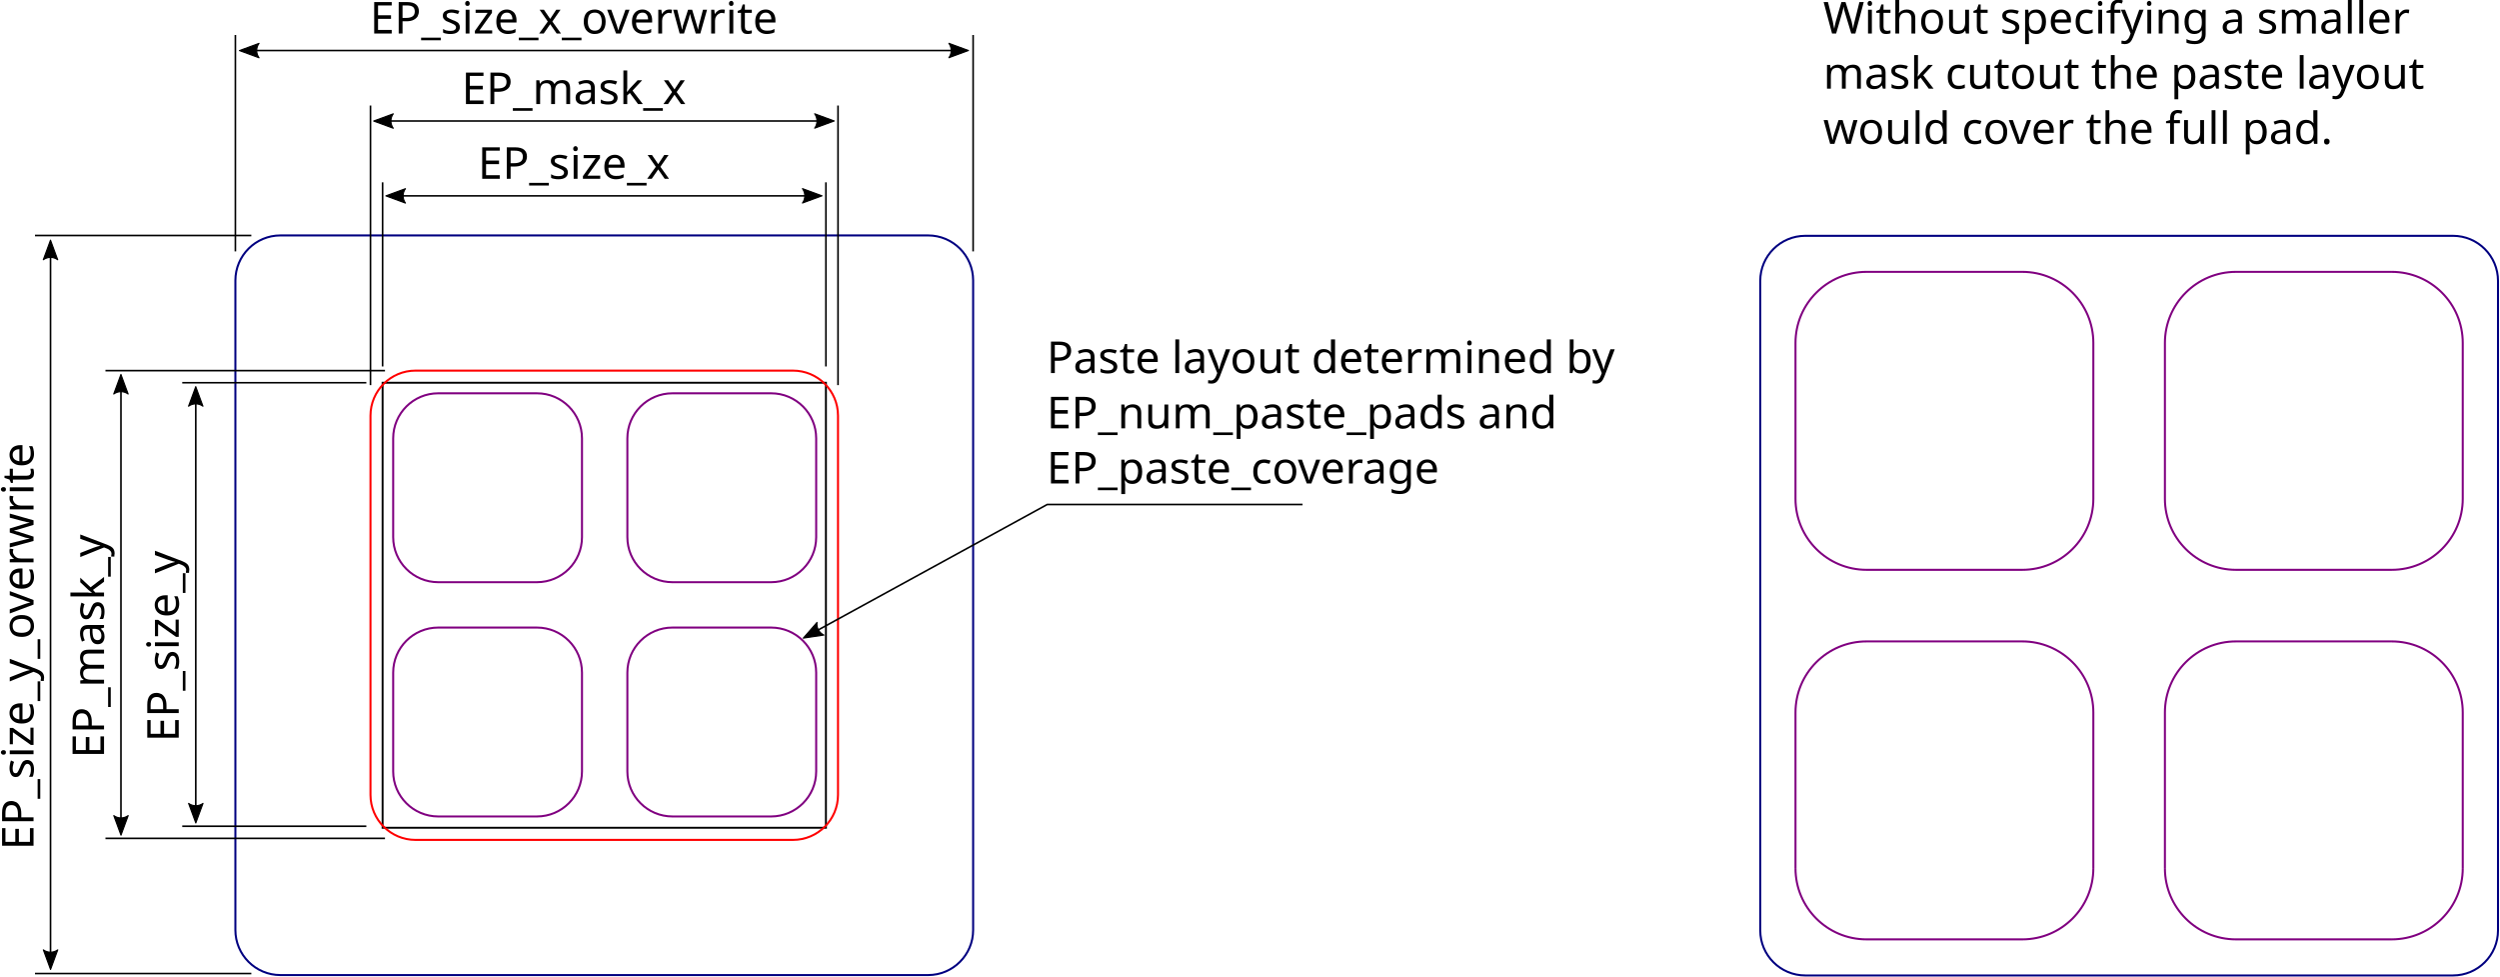
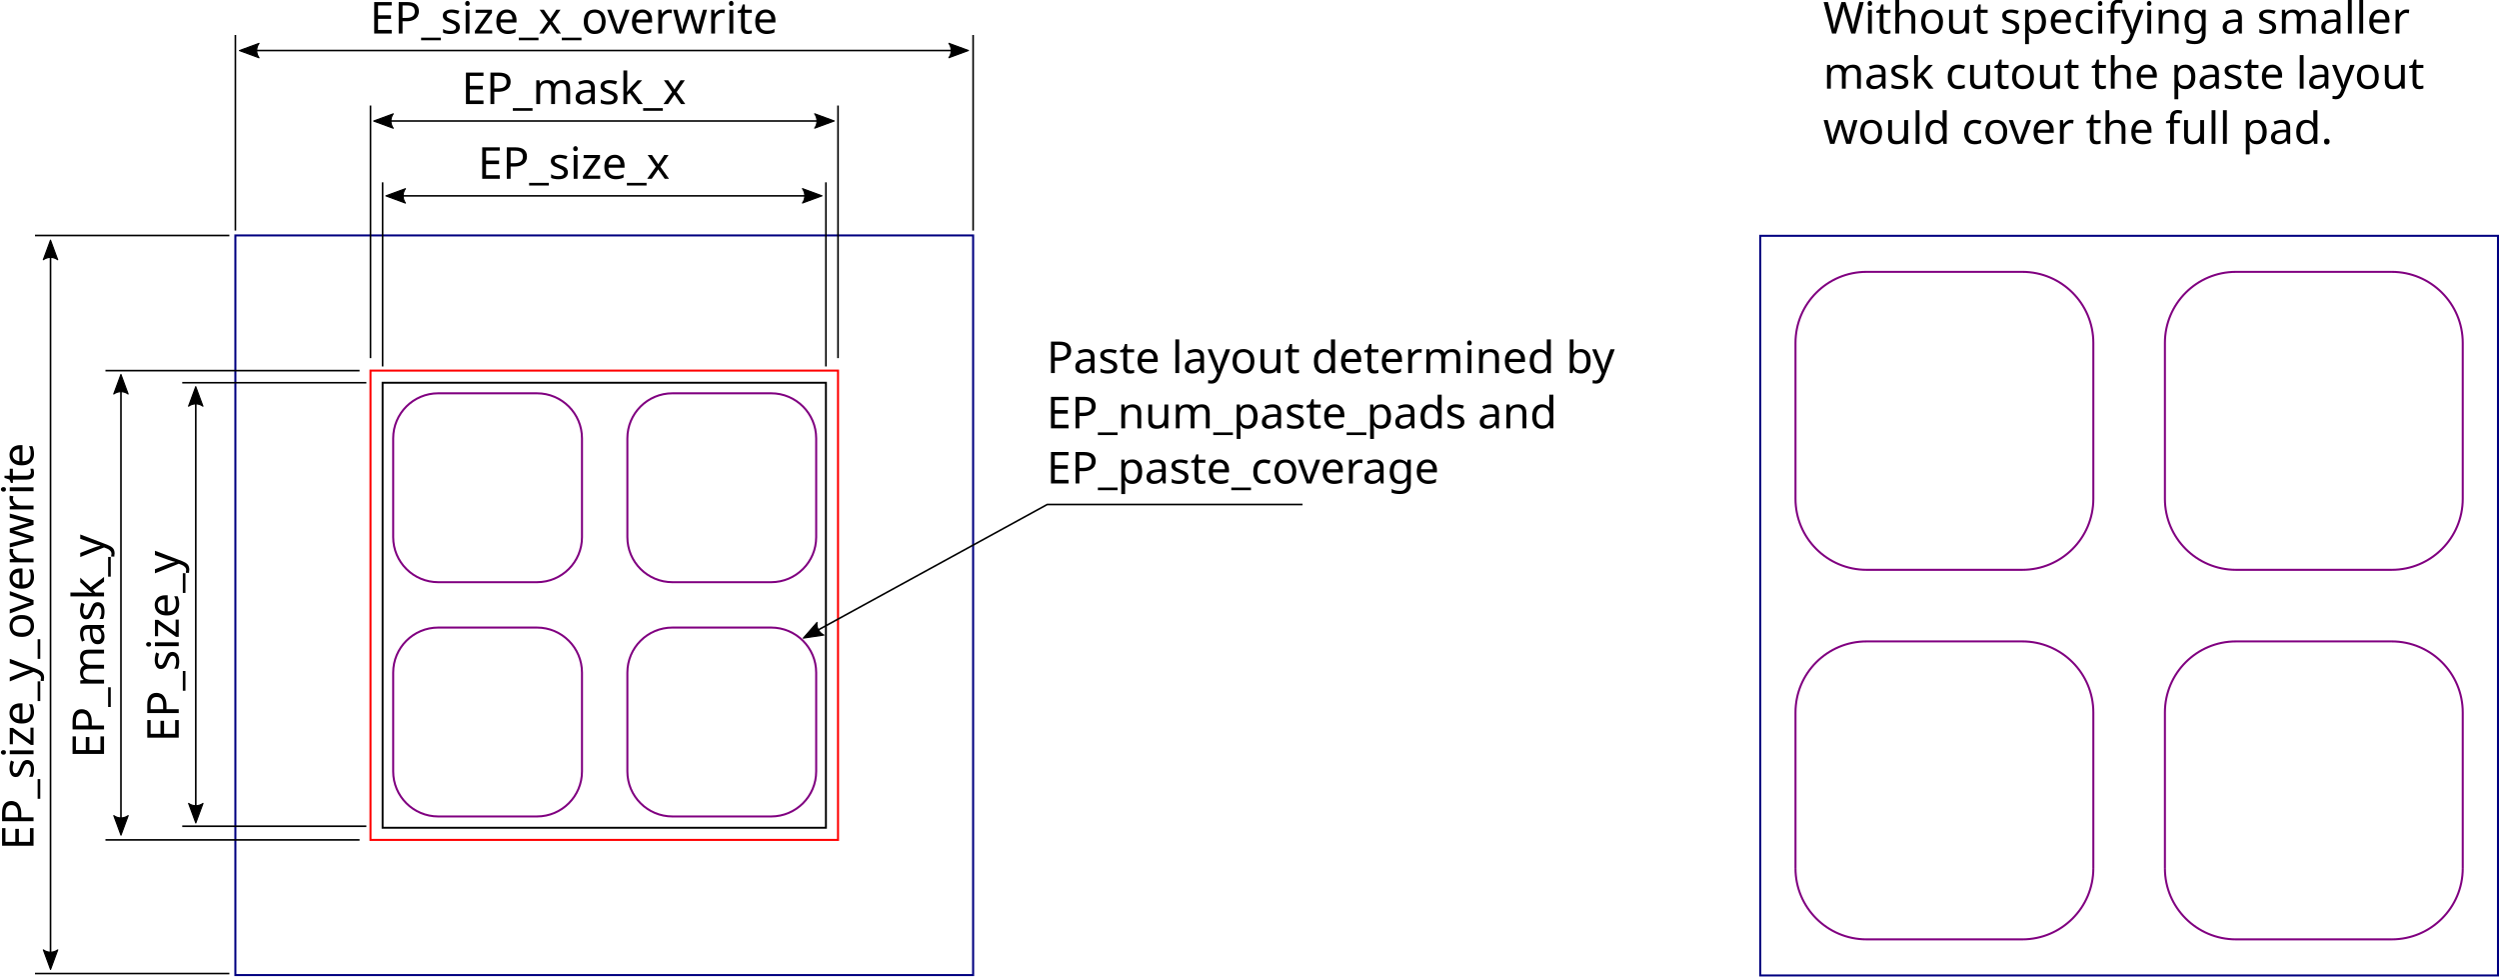
<svg xmlns="http://www.w3.org/2000/svg" width="162.571mm" height="63.498mm" viewBox="0 0 162.571 63.498" version="1.1" id="svg7122">
  <defs id="defs7116">
    <marker orient="auto" refY="0" refX="0" id="marker6058" style="overflow:visible">
      <path id="path6056" style="fill:#000000;fill-opacity:1;fill-rule:evenodd;stroke:#000000;stroke-width:0.625;stroke-linejoin:round;stroke-opacity:1" d="M 8.719,4.034 -2.207,0.016 8.719,-4.002 c -1.745,2.372 -1.735,5.617 -6e-7,8.035 z" transform="matrix(-1.1,0,0,-1.1,-1.1,0)" />
    </marker>
    <marker orient="auto" refY="0" refX="0" id="marker6006" style="overflow:visible">
      <path id="path6004" style="fill:#000000;fill-opacity:1;fill-rule:evenodd;stroke:#000000;stroke-width:0.625;stroke-linejoin:round;stroke-opacity:1" d="M 8.719,4.034 -2.207,0.016 8.719,-4.002 c -1.745,2.372 -1.735,5.617 -6e-7,8.035 z" transform="matrix(1.1,0,0,1.1,1.1,0)" />
    </marker>
    <marker style="overflow:visible" id="marker5602" refX="0" refY="0" orient="auto">
      <path transform="matrix(-1.1,0,0,-1.1,-1.1,0)" d="M 8.719,4.034 -2.207,0.016 8.719,-4.002 c -1.745,2.372 -1.735,5.617 -6e-7,8.035 z" style="fill:#000000;fill-opacity:1;fill-rule:evenodd;stroke:#000000;stroke-width:0.625;stroke-linejoin:round;stroke-opacity:1" id="path5600" />
    </marker>
    <marker style="overflow:visible" id="marker5562" refX="0" refY="0" orient="auto">
      <path transform="matrix(1.1,0,0,1.1,1.1,0)" d="M 8.719,4.034 -2.207,0.016 8.719,-4.002 c -1.745,2.372 -1.735,5.617 -6e-7,8.035 z" style="fill:#000000;fill-opacity:1;fill-rule:evenodd;stroke:#000000;stroke-width:0.625;stroke-linejoin:round;stroke-opacity:1" id="path5560" />
    </marker>
    <marker style="overflow:visible" id="marker5114" refX="0" refY="0" orient="auto">
      <path transform="matrix(-1.1,0,0,-1.1,-1.1,0)" d="M 8.719,4.034 -2.207,0.016 8.719,-4.002 c -1.745,2.372 -1.735,5.617 -6e-7,8.035 z" style="fill:#000000;fill-opacity:1;fill-rule:evenodd;stroke:#000000;stroke-width:0.625;stroke-linejoin:round;stroke-opacity:1" id="path5112" />
    </marker>
    <marker style="overflow:visible" id="marker5086" refX="0" refY="0" orient="auto">
      <path transform="matrix(1.1,0,0,1.1,1.1,0)" d="M 8.719,4.034 -2.207,0.016 8.719,-4.002 c -1.745,2.372 -1.735,5.617 -6e-7,8.035 z" style="fill:#000000;fill-opacity:1;fill-rule:evenodd;stroke:#000000;stroke-width:0.625;stroke-linejoin:round;stroke-opacity:1" id="path5084" />
    </marker>
    <marker orient="auto" refY="0" refX="0" id="marker10699" style="overflow:visible">
      <path id="path10697" style="fill:#000000;fill-opacity:1;fill-rule:evenodd;stroke:#000000;stroke-width:0.625;stroke-linejoin:round;stroke-opacity:1" d="M 8.719,4.034 -2.207,0.016 8.719,-4.002 c -1.745,2.372 -1.735,5.617 -6e-7,8.035 z" transform="matrix(1.1,0,0,1.1,1.1,0)" />
    </marker>
    <marker orient="auto" refY="0" refX="0" id="marker10703" style="overflow:visible">
      <path id="path10701" style="fill:#000000;fill-opacity:1;fill-rule:evenodd;stroke:#000000;stroke-width:0.625;stroke-linejoin:round;stroke-opacity:1" d="M 8.719,4.034 -2.207,0.016 8.719,-4.002 c -1.745,2.372 -1.735,5.617 -6e-7,8.035 z" transform="matrix(-1.1,0,0,-1.1,-1.1,0)" />
    </marker>
    <marker orient="auto" refY="0" refX="0" id="marker6006-7" style="overflow:visible">
      <path id="path6004-5" style="fill:#000000;fill-opacity:1;fill-rule:evenodd;stroke:#000000;stroke-width:0.625;stroke-linejoin:round;stroke-opacity:1" d="M 8.719,4.034 -2.207,0.016 8.719,-4.002 c -1.745,2.372 -1.735,5.617 -6e-7,8.035 z" transform="matrix(1.1,0,0,1.1,1.1,0)" />
    </marker>
    <marker orient="auto" refY="0" refX="0" id="marker6058-3" style="overflow:visible">
      <path id="path6056-5" style="fill:#000000;fill-opacity:1;fill-rule:evenodd;stroke:#000000;stroke-width:0.625;stroke-linejoin:round;stroke-opacity:1" d="M 8.719,4.034 -2.207,0.016 8.719,-4.002 c -1.745,2.372 -1.735,5.617 -6e-7,8.035 z" transform="matrix(-1.1,0,0,-1.1,-1.1,0)" />
    </marker>
  </defs>
  <g id="layer1" transform="translate(-4.680002,-220.2401)">
    <path d="m 29.57,274.068 h 28.84 v -28.938 h -28.84 z" style="fill:none;fill-opacity:1;stroke:#000000;stroke-width:0.125;stroke-linecap:butt;stroke-linejoin:miter;stroke-miterlimit:4;stroke-dasharray:none" id="path14810" />
-     <path id="path284" style="fill:none;stroke:#000080;stroke-width:0.132;stroke-linecap:butt;stroke-linejoin:miter;stroke-miterlimit:4;stroke-dasharray:none" d="m 19.993,280.717 c 0,1.618 1.312,2.93 2.93,2.93 m -2.93,-45.167 v 42.237 m 2.93,-45.167 c -1.618,0 -2.93,1.312 -2.93,2.93 m 45.064,-2.93 h -42.134 m 45.064,2.93 c 0,-1.618 -1.312,-2.93 -2.93,-2.93 m 2.93,45.167 v -42.237 m -2.93,45.167 c 1.618,0 2.93,-1.312 2.93,-2.93 m -45.064,2.93 h 42.134" />
+     <path id="path284" style="fill:none;stroke:#000080;stroke-width:0.132;stroke-linecap:butt;stroke-linejoin:miter;stroke-miterlimit:4;stroke-dasharray:none" d="m 67.986,235.55 h -47.994 v 48.097 h 47.994 z" />
    <path id="path440" style="fill:none;stroke:#800080;stroke-width:0.132;stroke-linecap:butt;stroke-linejoin:miter;stroke-miterlimit:4;stroke-dasharray:none" d="m 30.258,255.169 a 2.93,2.93 0 0 0 2.93,2.93 m -2.93,-9.353 v 6.423 m 2.93,-9.353 a 2.93,2.93 0 0 0 -2.93,2.93 m 9.353,-2.93 h -6.423 m 9.353,2.93 a 2.93,2.93 0 0 0 -2.93,-2.93 m 2.93,9.353 v -6.423 m -2.93,9.353 a 2.93,2.93 0 0 0 2.93,-2.93 m -9.353,2.93 h 6.423" />
    <path id="path452" style="fill:none;stroke:#800080;stroke-width:0.132;stroke-linecap:butt;stroke-linejoin:miter;stroke-miterlimit:4;stroke-dasharray:none" d="m 30.258,270.403 a 2.93,2.93 0 0 0 2.93,2.93 m -2.93,-9.353 v 6.423 m 2.93,-9.353 a 2.93,2.93 0 0 0 -2.93,2.93 m 9.353,-2.93 h -6.423 m 9.353,2.93 a 2.93,2.93 0 0 0 -2.93,-2.93 m 2.93,9.353 v -6.423 m -2.93,9.353 a 2.93,2.93 0 0 0 2.93,-2.93 m -9.353,2.93 h 6.423" />
    <path id="path513" style="fill:none;stroke:#800080;stroke-width:0.132;stroke-linecap:butt;stroke-linejoin:miter;stroke-miterlimit:4;stroke-dasharray:none" d="m 45.493,255.169 a 2.93,2.93 0 0 0 2.93,2.93 m -2.93,-9.353 v 6.423 m 2.93,-9.353 a 2.93,2.93 0 0 0 -2.93,2.93 m 9.353,-2.93 h -6.423 m 9.353,2.93 a 2.93,2.93 0 0 0 -2.93,-2.93 m 2.93,9.353 v -6.423 m -2.93,9.353 a 2.93,2.93 0 0 0 2.93,-2.93 m -9.353,2.93 h 6.423" />
    <path id="path529" style="fill:none;stroke:#800080;stroke-width:0.132;stroke-linecap:butt;stroke-linejoin:miter;stroke-miterlimit:4;stroke-dasharray:none" d="m 45.493,270.403 a 2.93,2.93 0 0 0 2.93,2.93 m -2.93,-9.353 v 6.423 m 2.93,-9.353 a 2.93,2.93 0 0 0 -2.93,2.93 m 9.353,-2.93 h -6.423 m 9.353,2.93 a 2.93,2.93 0 0 0 -2.93,-2.93 m 2.93,9.353 v -6.423 m -2.93,9.353 a 2.93,2.93 0 0 0 2.93,-2.93 m -9.353,2.93 h 6.423" />
-     <path id="path272" style="fill:none;stroke:#ff0000;stroke-width:0.132;stroke-linecap:butt;stroke-linejoin:miter;stroke-miterlimit:4;stroke-dasharray:none" d="m 28.782,271.928 c 2e-5,1.618 1.312,2.93 2.93,2.93 m -2.93,-27.588 v 24.659 m 2.93,-27.588 c -1.618,3e-5 -2.93,1.312 -2.93,2.93 m 27.485,-2.93 h -24.556 m 27.485,2.93 c -2e-5,-1.618 -1.312,-2.93 -2.93,-2.93 m 2.93,27.588 v -24.659 m -2.93,27.588 c 1.618,-3e-5 2.93,-1.312 2.93,-2.93 m -27.485,2.93 h 24.556" />
-     <path style="color:#000000;overflow:visible;fill:none;fill-opacity:0.72;fill-rule:evenodd;stroke:#000000;stroke-width:0.106;stroke-linecap:butt;stroke-linejoin:round;stroke-miterlimit:5.091;stroke-dasharray:none;stroke-dashoffset:0;stroke-opacity:1" d="M 28.782,245.285 V 227.101" id="path20431" />
-     <path id="path20433" d="M 59.197,245.285 V 227.101" style="color:#000000;overflow:visible;fill:none;fill-opacity:0.72;fill-rule:evenodd;stroke:#000000;stroke-width:0.106;stroke-linecap:butt;stroke-linejoin:round;stroke-miterlimit:5.091;stroke-dasharray:none;stroke-dashoffset:0;stroke-opacity:1" />
+     <path id="path272" style="fill:none;stroke:#ff0000;stroke-width:0.132;stroke-linecap:butt;stroke-linejoin:miter;stroke-miterlimit:4;stroke-dasharray:none" d="m 28.782,274.858 h 30.415 v -30.518 h -30.415 z" />
+     <path style="color:#000000;overflow:visible;fill:none;fill-opacity:0.72;fill-rule:evenodd;stroke:#000000;stroke-width:0.106;stroke-linecap:butt;stroke-linejoin:round;stroke-miterlimit:5.091;stroke-dasharray:none;stroke-dashoffset:0;stroke-opacity:1" d="m 28.782,243.531 0,-16.43" id="path20431" />
+     <path id="path20433" d="M 59.197,243.531 V 227.101" style="color:#000000;overflow:visible;fill:none;fill-opacity:0.72;fill-rule:evenodd;stroke:#000000;stroke-width:0.106;stroke-linecap:butt;stroke-linejoin:round;stroke-miterlimit:5.091;stroke-dasharray:none;stroke-dashoffset:0;stroke-opacity:1" />
    <path style="color:#000000;overflow:visible;fill:none;fill-opacity:0.72;fill-rule:evenodd;stroke:#000000;stroke-width:0.106;stroke-linecap:butt;stroke-linejoin:round;stroke-miterlimit:5.091;stroke-dasharray:none;stroke-dashoffset:0;stroke-opacity:1;marker-start:url(#marker10699);marker-end:url(#marker10703)" d="m 29.129,228.109 h 29.681" id="path20439" />
    <text xml:space="preserve" style="font-style:normal;font-weight:normal;font-size:2.87px;line-height:125%;font-family:sans-serif;text-align:center;letter-spacing:0px;word-spacing:0px;text-anchor:middle;fill:#000000;fill-opacity:1;stroke:none;stroke-width:0.144px;stroke-linecap:butt;stroke-linejoin:miter;stroke-opacity:1;-inkscape-font-specification:sans-serif;font-stretch:normal;font-variant:normal;" x="43.876" y="227.004" id="text6081">
      <tspan id="tspan6079" x="43.876" y="227.004" style="text-align:center;text-anchor:middle;stroke-width:0.144px;-inkscape-font-specification:sans-serif;font-family:sans-serif;font-weight:normal;font-style:normal;font-stretch:normal;font-variant:normal;">EP_mask_x</tspan>
    </text>
-     <path id="path5074" d="M 19.993,236.59 V 222.517" style="color:#000000;overflow:visible;fill:none;fill-opacity:0.72;fill-rule:evenodd;stroke:#000000;stroke-width:0.106;stroke-linecap:butt;stroke-linejoin:round;stroke-miterlimit:5.091;stroke-dasharray:none;stroke-dashoffset:0;stroke-opacity:1" />
-     <path style="color:#000000;overflow:visible;fill:none;fill-opacity:0.72;fill-rule:evenodd;stroke:#000000;stroke-width:0.106;stroke-linecap:butt;stroke-linejoin:round;stroke-miterlimit:5.091;stroke-dasharray:none;stroke-dashoffset:0;stroke-opacity:1" d="M 67.986,236.59 V 222.517" id="path5076" />
+     <path id="path5074" d="M 19.993,235.234 V 222.517" style="color:#000000;overflow:visible;fill:none;fill-opacity:0.72;fill-rule:evenodd;stroke:#000000;stroke-width:0.106;stroke-linecap:butt;stroke-linejoin:round;stroke-miterlimit:5.091;stroke-dasharray:none;stroke-dashoffset:0;stroke-opacity:1" />
+     <path style="color:#000000;overflow:visible;fill:none;fill-opacity:0.72;fill-rule:evenodd;stroke:#000000;stroke-width:0.106;stroke-linecap:butt;stroke-linejoin:round;stroke-miterlimit:5.091;stroke-dasharray:none;stroke-dashoffset:0;stroke-opacity:1" d="M 67.986,235.234 V 222.517" id="path5076" />
    <path id="path5078" d="m 20.398,223.527 h 47.144" style="color:#000000;overflow:visible;fill:none;fill-opacity:0.72;fill-rule:evenodd;stroke:#000000;stroke-width:0.106;stroke-linecap:butt;stroke-linejoin:round;stroke-miterlimit:5.091;stroke-dasharray:none;stroke-dashoffset:0;stroke-opacity:1;marker-start:url(#marker5086);marker-end:url(#marker5114)" />
    <text id="text5082" y="222.421" x="43.876" style="font-style:normal;font-weight:normal;font-size:2.87px;line-height:125%;font-family:sans-serif;text-align:center;letter-spacing:0px;word-spacing:0px;text-anchor:middle;fill:#000000;fill-opacity:1;stroke:none;stroke-width:0.144px;stroke-linecap:butt;stroke-linejoin:miter;stroke-opacity:1;-inkscape-font-specification:sans-serif;font-stretch:normal;font-variant:normal;" xml:space="preserve">
      <tspan style="text-align:center;text-anchor:middle;stroke-width:0.144px;-inkscape-font-specification:sans-serif;font-family:sans-serif;font-weight:normal;font-style:normal;font-stretch:normal;font-variant:normal;" y="222.421" x="43.876" id="tspan5080">EP_size_x_overwrite</tspan>
    </text>
    <path id="path5554" d="m 29.923,232.976 h 28.094" style="color:#000000;overflow:visible;fill:none;fill-opacity:0.72;fill-rule:evenodd;stroke:#000000;stroke-width:0.106;stroke-linecap:butt;stroke-linejoin:round;stroke-miterlimit:5.091;stroke-dasharray:none;stroke-dashoffset:0;stroke-opacity:1;marker-start:url(#marker6006);marker-end:url(#marker6058)" />
    <text id="text5558" y="231.87" x="43.876" style="font-style:normal;font-weight:normal;font-size:2.87px;line-height:125%;font-family:sans-serif;text-align:center;letter-spacing:0px;word-spacing:0px;text-anchor:middle;fill:#000000;fill-opacity:1;stroke:none;stroke-width:0.144px;stroke-linecap:butt;stroke-linejoin:miter;stroke-opacity:1;-inkscape-font-specification:sans-serif;font-stretch:normal;font-variant:normal;" xml:space="preserve">
      <tspan style="text-align:center;text-anchor:middle;stroke-width:0.144px;-inkscape-font-specification:sans-serif;font-family:sans-serif;font-weight:normal;font-style:normal;font-stretch:normal;font-variant:normal;" y="231.87" x="43.876" id="tspan5556">EP_size_x</tspan>
    </text>
    <path id="path5866" d="M 29.57,244.072 V 232.096" style="color:#000000;overflow:visible;fill:none;fill-opacity:0.72;fill-rule:evenodd;stroke:#000000;stroke-width:0.106;stroke-linecap:butt;stroke-linejoin:round;stroke-miterlimit:5.091;stroke-dasharray:none;stroke-dashoffset:0;stroke-opacity:1" />
    <path style="color:#000000;overflow:visible;fill:none;fill-opacity:0.72;fill-rule:evenodd;stroke:#000000;stroke-width:0.106;stroke-linecap:butt;stroke-linejoin:round;stroke-miterlimit:5.091;stroke-dasharray:none;stroke-dashoffset:0;stroke-opacity:1" d="M 58.41,244.072 V 232.096" id="path5868" />
    <g id="g5965" transform="rotate(-90,43.98969,259.5498)">
-       <path style="color:#000000;overflow:visible;fill:none;fill-opacity:0.72;fill-rule:evenodd;stroke:#000000;stroke-width:0.106;stroke-linecap:butt;stroke-linejoin:round;stroke-miterlimit:5.091;stroke-dasharray:none;stroke-dashoffset:0;stroke-opacity:1" d="M 28.782,245.285 V 227.101" id="path5935" />
-       <path id="path5937" d="M 59.197,245.285 V 227.101" style="color:#000000;overflow:visible;fill:none;fill-opacity:0.72;fill-rule:evenodd;stroke:#000000;stroke-width:0.106;stroke-linecap:butt;stroke-linejoin:round;stroke-miterlimit:5.091;stroke-dasharray:none;stroke-dashoffset:0;stroke-opacity:1" />
+       <path style="color:#000000;overflow:visible;fill:none;fill-opacity:0.72;fill-rule:evenodd;stroke:#000000;stroke-width:0.106;stroke-linecap:butt;stroke-linejoin:round;stroke-miterlimit:5.091;stroke-dasharray:none;stroke-dashoffset:0;stroke-opacity:1" d="m 28.682,243.631 0,-16.53" id="path5935" />
+       <path id="path5937" d="M 59.197,243.631 V 227.101" style="color:#000000;overflow:visible;fill:none;fill-opacity:0.72;fill-rule:evenodd;stroke:#000000;stroke-width:0.106;stroke-linecap:butt;stroke-linejoin:round;stroke-miterlimit:5.091;stroke-dasharray:none;stroke-dashoffset:0;stroke-opacity:1" />
      <path style="color:#000000;overflow:visible;fill:none;fill-opacity:0.72;fill-rule:evenodd;stroke:#000000;stroke-width:0.106;stroke-linecap:butt;stroke-linejoin:round;stroke-miterlimit:5.091;stroke-dasharray:none;stroke-dashoffset:0;stroke-opacity:1;marker-start:url(#marker10699);marker-end:url(#marker10703)" d="m 29.129,228.109 h 29.681" id="path5939" />
      <text xml:space="preserve" style="font-style:normal;font-weight:normal;font-size:2.87px;line-height:125%;font-family:sans-serif;text-align:center;letter-spacing:0px;word-spacing:0px;text-anchor:middle;fill:#000000;fill-opacity:1;stroke:none;stroke-width:0.144px;stroke-linecap:butt;stroke-linejoin:miter;stroke-opacity:1;-inkscape-font-specification:sans-serif;font-stretch:normal;font-variant:normal;" x="43.876" y="227.004" id="text5943">
        <tspan id="tspan5941" x="43.876" y="227.004" style="text-align:center;text-anchor:middle;stroke-width:0.144px;-inkscape-font-specification:sans-serif;font-family:sans-serif;font-weight:normal;font-style:normal;font-stretch:normal;font-variant:normal;">EP_mask_y</tspan>
      </text>
-       <path id="path5945" d="M 19.993,236.59 V 222.517" style="color:#000000;overflow:visible;fill:none;fill-opacity:0.72;fill-rule:evenodd;stroke:#000000;stroke-width:0.106;stroke-linecap:butt;stroke-linejoin:round;stroke-miterlimit:5.091;stroke-dasharray:none;stroke-dashoffset:0;stroke-opacity:1" />
-       <path style="color:#000000;overflow:visible;fill:none;fill-opacity:0.72;fill-rule:evenodd;stroke:#000000;stroke-width:0.106;stroke-linecap:butt;stroke-linejoin:round;stroke-miterlimit:5.091;stroke-dasharray:none;stroke-dashoffset:0;stroke-opacity:1" d="M 67.986,236.59 V 222.517" id="path5947" />
+       <path id="path5945" d="m 19.993,235.162 0,-12.645" style="color:#000000;overflow:visible;fill:none;fill-opacity:0.72;fill-rule:evenodd;stroke:#000000;stroke-width:0.106;stroke-linecap:butt;stroke-linejoin:round;stroke-miterlimit:5.091;stroke-dasharray:none;stroke-dashoffset:0;stroke-opacity:1" />
+       <path style="color:#000000;overflow:visible;fill:none;fill-opacity:0.72;fill-rule:evenodd;stroke:#000000;stroke-width:0.106;stroke-linecap:butt;stroke-linejoin:round;stroke-miterlimit:5.091;stroke-dasharray:none;stroke-dashoffset:0;stroke-opacity:1" d="M 67.986,235.162 V 222.517" id="path5947" />
      <path id="path5949" d="m 20.398,223.527 h 47.144" style="color:#000000;overflow:visible;fill:none;fill-opacity:0.72;fill-rule:evenodd;stroke:#000000;stroke-width:0.106;stroke-linecap:butt;stroke-linejoin:round;stroke-miterlimit:5.091;stroke-dasharray:none;stroke-dashoffset:0;stroke-opacity:1;marker-start:url(#marker5086);marker-end:url(#marker5114)" />
      <text id="text5953" y="222.421" x="43.876" style="font-style:normal;font-weight:normal;font-size:2.87px;line-height:125%;font-family:sans-serif;text-align:center;letter-spacing:0px;word-spacing:0px;text-anchor:middle;fill:#000000;fill-opacity:1;stroke:none;stroke-width:0.144px;stroke-linecap:butt;stroke-linejoin:miter;stroke-opacity:1;-inkscape-font-specification:sans-serif;font-stretch:normal;font-variant:normal;" xml:space="preserve">
        <tspan style="text-align:center;text-anchor:middle;stroke-width:0.144px;-inkscape-font-specification:sans-serif;font-family:sans-serif;font-weight:normal;font-style:normal;font-stretch:normal;font-variant:normal;" y="222.421" x="43.876" id="tspan5951">EP_size_y_overwrite</tspan>
      </text>
      <path id="path5955" d="m 29.923,232.976 h 28.094" style="color:#000000;overflow:visible;fill:none;fill-opacity:0.72;fill-rule:evenodd;stroke:#000000;stroke-width:0.106;stroke-linecap:butt;stroke-linejoin:round;stroke-miterlimit:5.091;stroke-dasharray:none;stroke-dashoffset:0;stroke-opacity:1;marker-start:url(#marker5562);marker-end:url(#marker5602)" />
      <text id="text5959" y="231.87" x="43.876" style="font-style:normal;font-weight:normal;font-size:2.87px;line-height:125%;font-family:sans-serif;text-align:center;letter-spacing:0px;word-spacing:0px;text-anchor:middle;fill:#000000;fill-opacity:1;stroke:none;stroke-width:0.144px;stroke-linecap:butt;stroke-linejoin:miter;stroke-opacity:1;-inkscape-font-specification:sans-serif;font-stretch:normal;font-variant:normal;" xml:space="preserve">
        <tspan style="text-align:center;text-anchor:middle;stroke-width:0.144px;-inkscape-font-specification:sans-serif;font-family:sans-serif;font-weight:normal;font-style:normal;font-stretch:normal;font-variant:normal;" y="231.87" x="43.876" id="tspan5957">EP_size_y</tspan>
      </text>
      <path id="path5961" d="M 29.57,244.072 V 232.096" style="color:#000000;overflow:visible;fill:none;fill-opacity:0.72;fill-rule:evenodd;stroke:#000000;stroke-width:0.106;stroke-linecap:butt;stroke-linejoin:round;stroke-miterlimit:5.091;stroke-dasharray:none;stroke-dashoffset:0;stroke-opacity:1" />
      <path style="color:#000000;overflow:visible;fill:none;fill-opacity:0.72;fill-rule:evenodd;stroke:#000000;stroke-width:0.106;stroke-linecap:butt;stroke-linejoin:round;stroke-miterlimit:5.091;stroke-dasharray:none;stroke-dashoffset:0;stroke-opacity:1" d="M 58.41,244.072 V 232.096" id="path5963" />
    </g>
    <text id="text5558-3" y="244.503" x="72.769" style="font-style:normal;font-weight:normal;font-size:2.87px;line-height:125%;font-family:sans-serif;text-align:start;letter-spacing:0px;word-spacing:0px;text-anchor:start;fill:#000000;fill-opacity:1;stroke:none;stroke-width:0.144px;stroke-linecap:butt;stroke-linejoin:miter;stroke-opacity:1;-inkscape-font-specification:sans-serif;font-stretch:normal;font-variant:normal;" xml:space="preserve">
      <tspan style="text-align:start;text-anchor:start;stroke-width:0.144px;-inkscape-font-specification:sans-serif;font-family:sans-serif;font-weight:normal;font-style:normal;font-stretch:normal;font-variant:normal;" y="244.503" x="72.769" id="tspan5556-6">Paste layout determined by</tspan>
      <tspan style="text-align:start;text-anchor:start;stroke-width:0.144px;-inkscape-font-specification:sans-serif;font-family:sans-serif;font-weight:normal;font-style:normal;font-stretch:normal;font-variant:normal;" y="248.091" x="72.769" id="tspan6000">EP_num_paste_pads and </tspan>
      <tspan style="text-align:start;text-anchor:start;stroke-width:0.144px;-inkscape-font-specification:sans-serif;font-family:sans-serif;font-weight:normal;font-style:normal;font-stretch:normal;font-variant:normal;" y="251.678" x="72.769" id="tspan6002">EP_paste_coverage</tspan>
    </text>
    <path id="path5554-6" d="m 57.059,261.669 15.749,-8.623 h 16.609" style="color:#000000;overflow:visible;fill:none;fill-opacity:0.72;fill-rule:evenodd;stroke:#000000;stroke-width:0.106;stroke-linecap:butt;stroke-linejoin:round;stroke-miterlimit:5.091;stroke-dasharray:none;stroke-dashoffset:0;stroke-opacity:1;marker-start:url(#marker6006-7)" />
    <g id="g4958" style="stroke-width:0.132;stroke-miterlimit:4;stroke-dasharray:none" transform="translate(4.409947)">
      <path id="path4930" style="fill:none;stroke:#800080;stroke-width:0.132;stroke-linecap:butt;stroke-linejoin:miter;stroke-miterlimit:4;stroke-dasharray:none" d="m 117.075,252.673 a 4.622,4.622 0 0 0 4.622,4.622 m -4.622,-14.754 v 10.132 m 4.622,-14.754 a 4.622,4.622 0 0 0 -4.622,4.622 m 14.754,-4.622 h -10.132 m 14.754,4.622 a 4.622,4.622 0 0 0 -4.622,-4.622 m 4.622,14.754 v -10.132 m -4.622,14.754 a 4.622,4.622 0 0 0 4.622,-4.622 m -14.754,4.622 h 10.132" />
      <path id="path4932" style="fill:none;stroke:#800080;stroke-width:0.132;stroke-linecap:butt;stroke-linejoin:miter;stroke-miterlimit:4;stroke-dasharray:none" d="m 117.075,276.705 a 4.622,4.622 0 0 0 4.622,4.621 m -4.622,-14.754 v 10.132 m 4.622,-14.754 a 4.622,4.622 0 0 0 -4.622,4.622 m 14.754,-4.622 h -10.132 m 14.754,4.622 a 4.622,4.622 0 0 0 -4.622,-4.622 m 4.622,14.754 v -10.132 m -4.622,14.754 a 4.622,4.622 0 0 0 4.622,-4.621 m -14.754,4.621 h 10.132" />
      <path id="path4934" style="fill:none;stroke:#800080;stroke-width:0.132;stroke-linecap:butt;stroke-linejoin:miter;stroke-miterlimit:4;stroke-dasharray:none" d="m 141.107,252.673 a 4.622,4.622 0 0 0 4.622,4.622 m -4.622,-14.754 v 10.132 m 4.622,-14.754 a 4.622,4.622 0 0 0 -4.622,4.622 m 14.754,-4.622 h -10.132 m 14.754,4.622 a 4.622,4.622 0 0 0 -4.621,-4.622 m 4.621,14.754 v -10.132 m -4.621,14.754 a 4.622,4.622 0 0 0 4.621,-4.622 m -14.754,4.622 h 10.132" />
      <path id="path4936" style="fill:none;stroke:#800080;stroke-width:0.132;stroke-linecap:butt;stroke-linejoin:miter;stroke-miterlimit:4;stroke-dasharray:none" d="m 141.107,276.705 a 4.622,4.622 0 0 0 4.622,4.621 m -4.622,-14.754 v 10.132 m 4.622,-14.754 a 4.622,4.622 0 0 0 -4.622,4.622 m 14.754,-4.622 h -10.132 m 14.754,4.622 a 4.622,4.622 0 0 0 -4.621,-4.622 m 4.621,14.754 v -10.132 m -4.621,14.754 a 4.622,4.622 0 0 0 4.621,-4.621 m -14.754,4.621 h 10.132" />
    </g>
-     <path d="m 119.192,280.742 c 0,1.618 1.312,2.93 2.93,2.93 m -2.93,-45.167 v 42.237 m 2.93,-45.167 c -1.618,0 -2.93,1.312 -2.93,2.93 m 45.064,-2.93 h -42.134 m 45.064,2.93 c 0,-1.618 -1.312,-2.93 -2.93,-2.93 m 2.93,45.167 v -42.237 m -2.93,45.167 c 1.618,0 2.93,-1.312 2.93,-2.93 m -45.064,2.93 h 42.134" style="fill:none;stroke:#000080;stroke-width:0.132;stroke-linecap:butt;stroke-linejoin:miter;stroke-miterlimit:4;stroke-dasharray:none" id="path4952" />
+     <path d="m 167.185,235.575 h -47.994 v 48.097 h 47.994 z" style="fill:none;stroke:#000080;stroke-width:0.132;stroke-linecap:butt;stroke-linejoin:miter;stroke-miterlimit:4;stroke-dasharray:none" id="path4952" />
    <text id="text5558-3-3" y="222.421" x="123.284" style="font-style:normal;font-weight:normal;font-size:2.87px;line-height:125%;font-family:sans-serif;text-align:start;letter-spacing:0px;word-spacing:0px;text-anchor:start;fill:#000000;fill-opacity:1;stroke:none;stroke-width:0.144px;stroke-linecap:butt;stroke-linejoin:miter;stroke-opacity:1;-inkscape-font-specification:sans-serif;font-stretch:normal;font-variant:normal;" xml:space="preserve">
      <tspan style="text-align:start;text-anchor:start;stroke-width:0.144px;-inkscape-font-specification:sans-serif;font-family:sans-serif;font-weight:normal;font-style:normal;font-stretch:normal;font-variant:normal;" y="222.421" x="123.284" id="tspan4993">Without specifying a smaller</tspan>
      <tspan style="text-align:start;text-anchor:start;stroke-width:0.144px;-inkscape-font-specification:sans-serif;font-family:sans-serif;font-weight:normal;font-style:normal;font-stretch:normal;font-variant:normal;" y="226.009" x="123.284" id="tspan5006">mask cutout the paste layout</tspan>
      <tspan style="text-align:start;text-anchor:start;stroke-width:0.144px;-inkscape-font-specification:sans-serif;font-family:sans-serif;font-weight:normal;font-style:normal;font-stretch:normal;font-variant:normal;" y="229.596" x="123.284" id="tspan5008">would cover the full pad.</tspan>
      <tspan style="text-align:start;text-anchor:start;stroke-width:0.144px;-inkscape-font-specification:sans-serif;font-family:sans-serif;font-weight:normal;font-style:normal;font-stretch:normal;font-variant:normal;" y="233.184" x="123.284" id="tspan4995" />
    </text>
  </g>
</svg>
